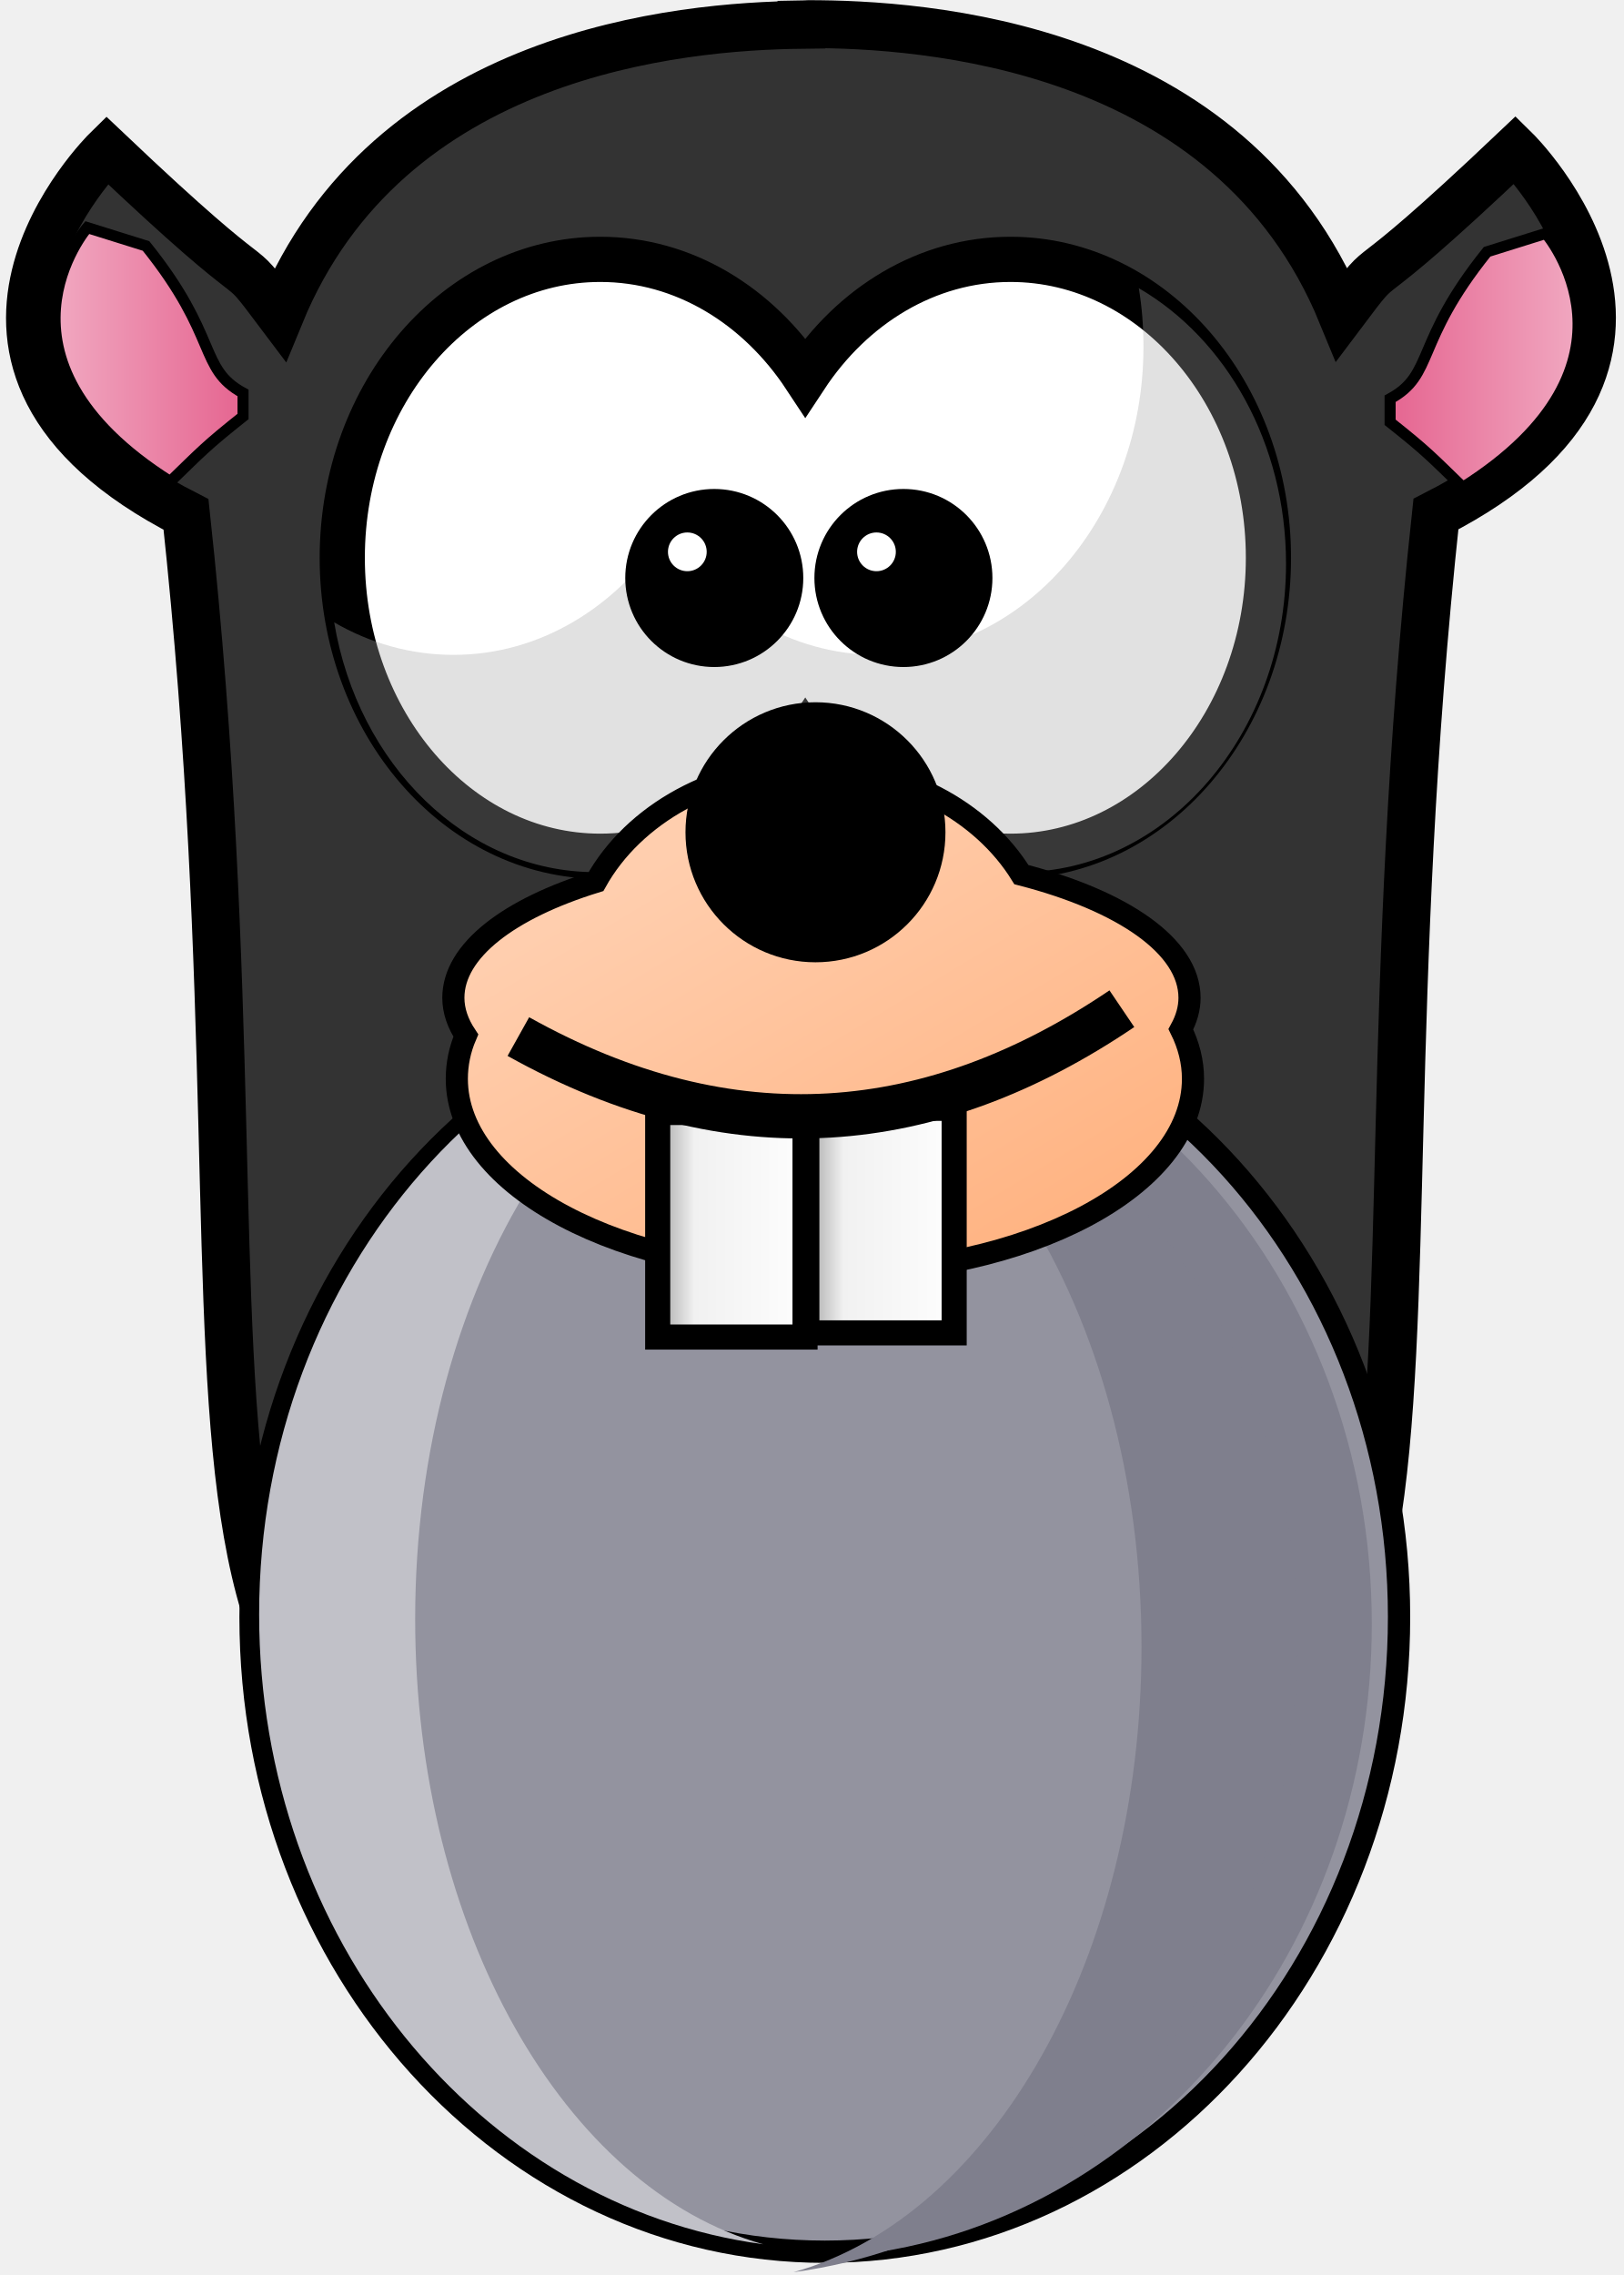
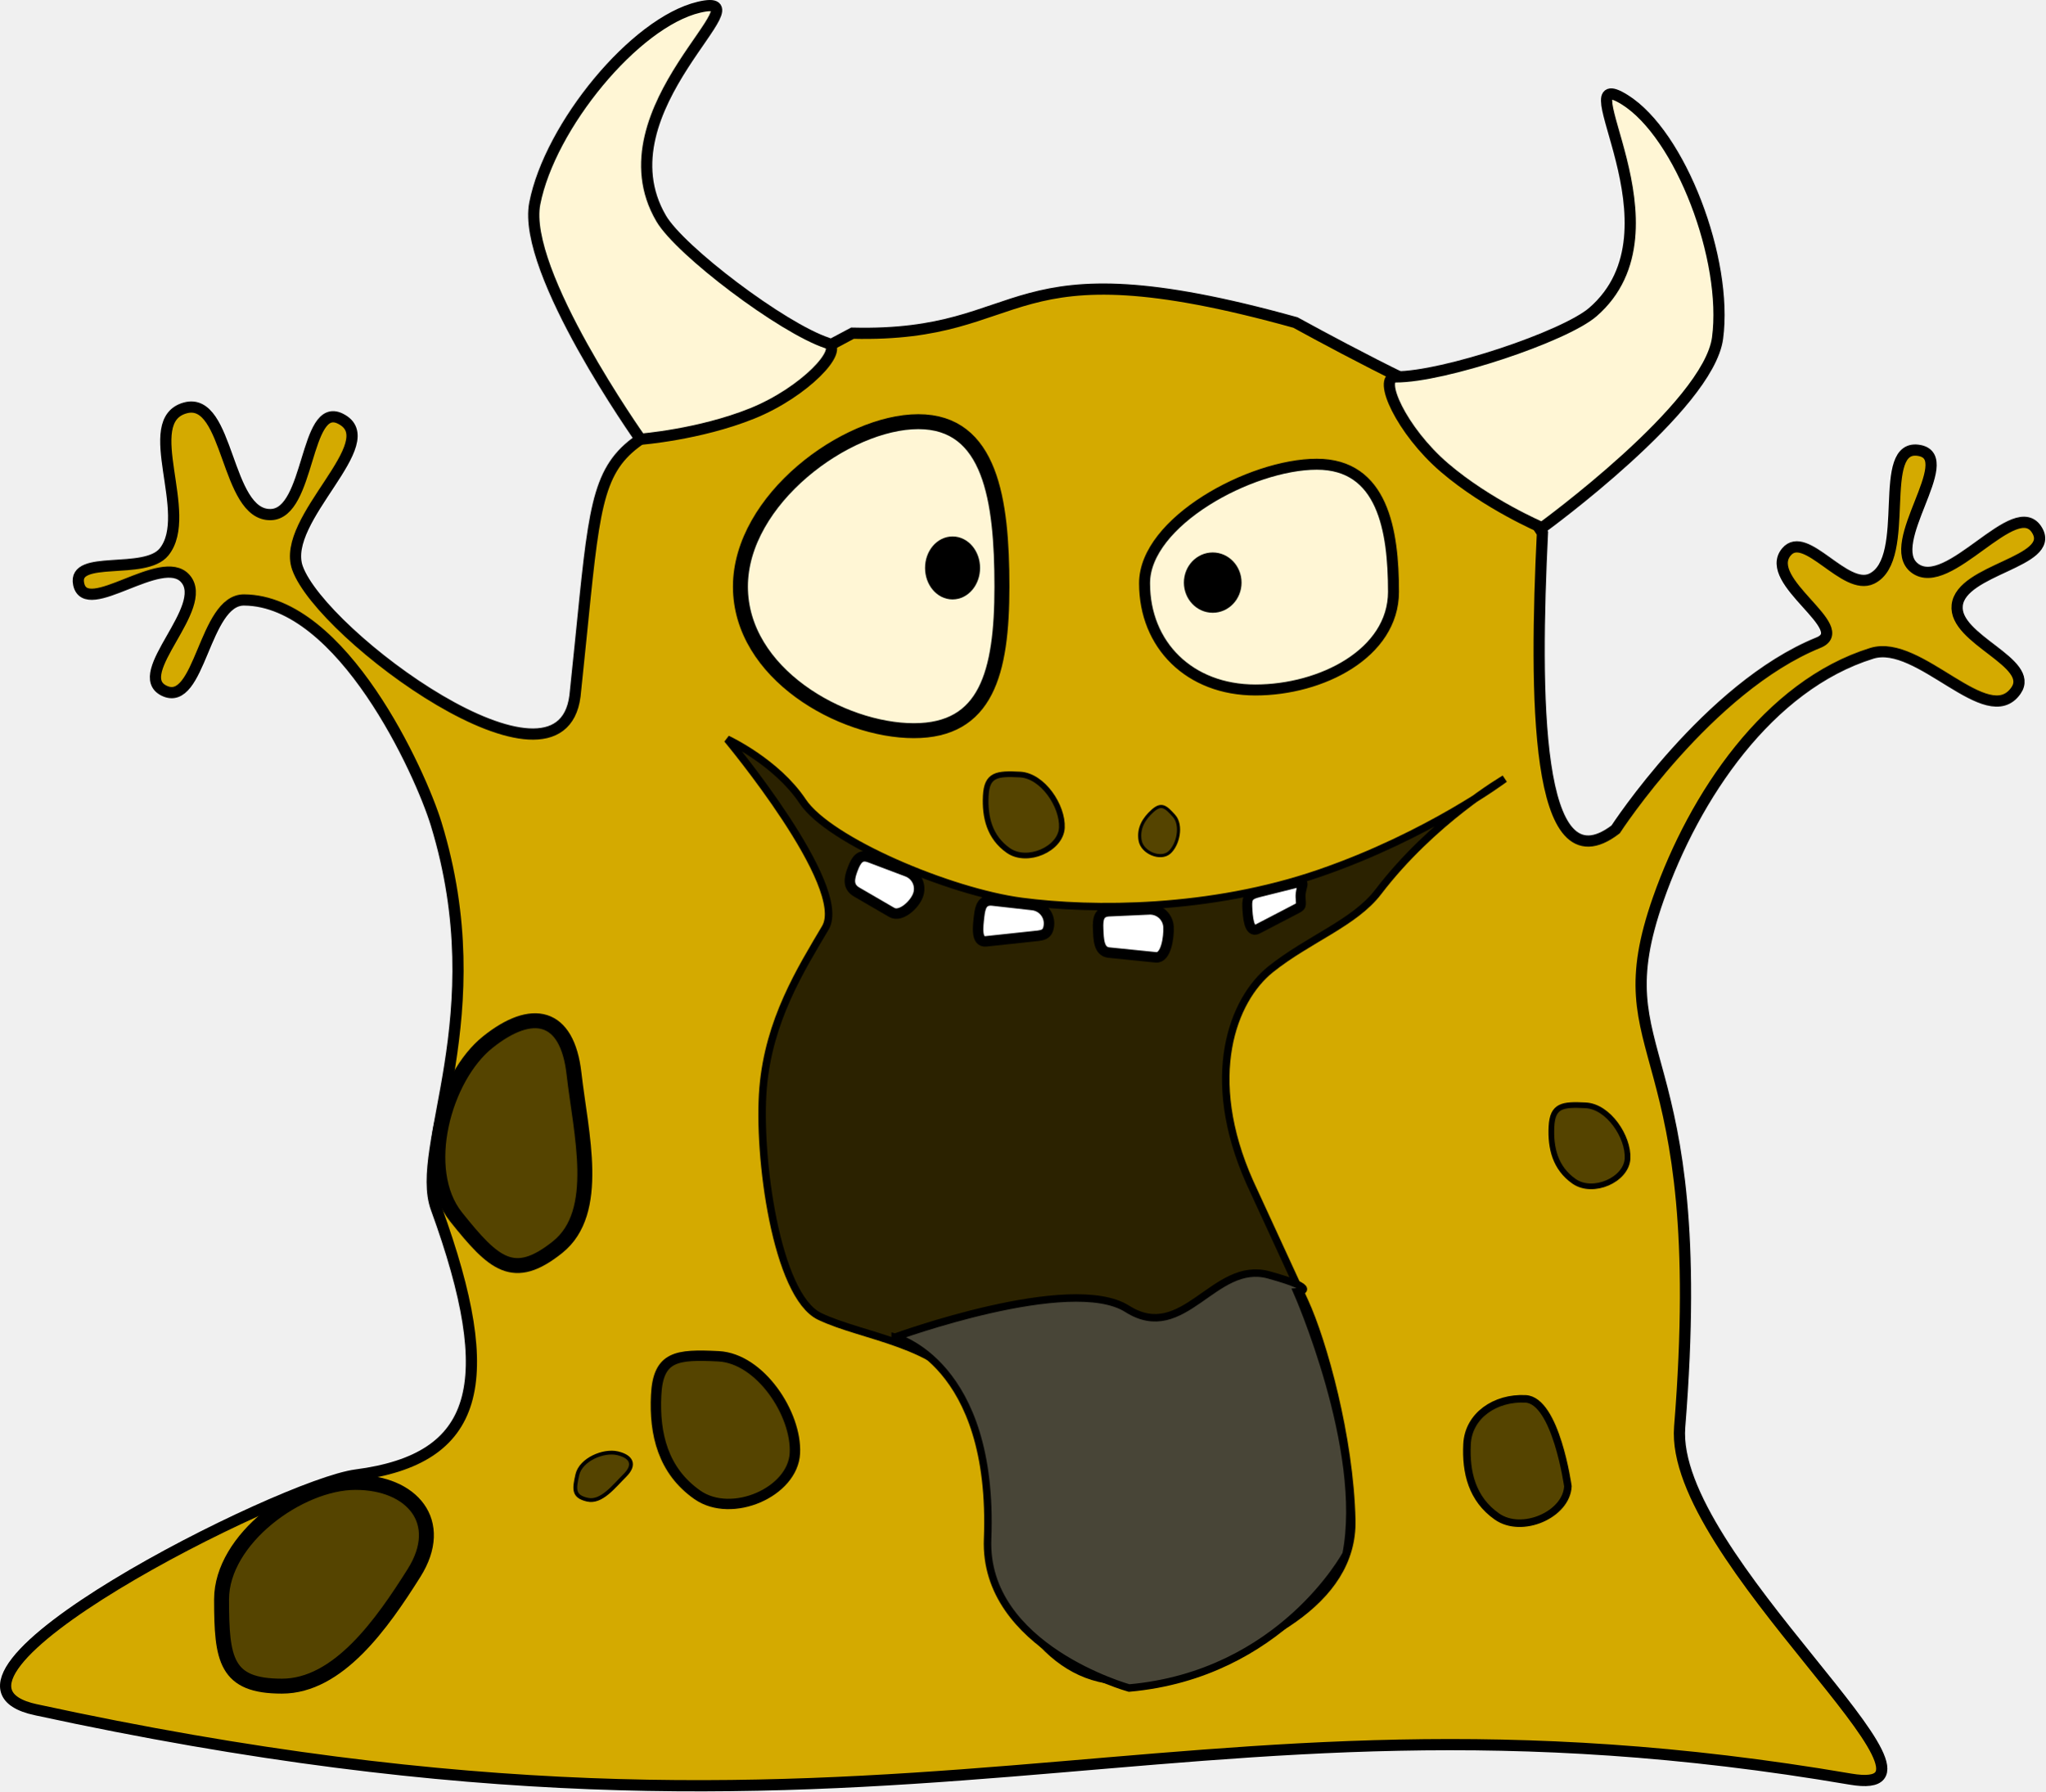
- <svg xmlns="http://www.w3.org/2000/svg" width="197px" height="276px" viewBox="0 0 197 276" version="1.1">
-   <defs>
-     <linearGradient x1="-2.912%" y1="1913.752%" x2="102.931%" y2="1913.752%" id="linearGradient-1">
-       <stop stop-color="#F1AAC2" offset="0%" />
-       <stop stop-color="#E5638F" offset="100%" />
-     </linearGradient>
-     <linearGradient x1="102.912%" y1="1911.469%" x2="-2.931%" y2="1911.469%" id="linearGradient-2">
-       <stop stop-color="#F1AAC2" offset="0%" />
-       <stop stop-color="#E5638F" offset="100%" />
-     </linearGradient>
-     <linearGradient x1="27.36%" y1="18.787%" x2="90.184%" y2="90.34%" id="linearGradient-3">
-       <stop stop-color="#FFCEAE" offset="0%" />
-       <stop stop-color="#FFB280" offset="100%" />
-     </linearGradient>
-     <linearGradient x1="-8.611%" y1="1770.326%" x2="108.556%" y2="1770.326%" id="linearGradient-4">
-       <stop stop-color="#8A8A8A" offset="0%" />
-       <stop stop-color="#F1F1F1" offset="28.57%" />
-       <stop stop-color="#FFFFFF" offset="100%" />
-     </linearGradient>
-     <linearGradient x1="-8.633%" y1="1772.183%" x2="108.534%" y2="1772.183%" id="linearGradient-5">
-       <stop stop-color="#8A8A8A" offset="0%" />
-       <stop stop-color="#F1F1F1" offset="28.57%" />
-       <stop stop-color="#FFFFFF" offset="100%" />
-     </linearGradient>
-   </defs>
-   <g id="Page-1" stroke="none" stroke-width="1" fill="none" fill-rule="evenodd">
-     <g id="mole" transform="translate(3.32344, 2.01667)">
-       <path d="M94.768,0.91 C94.524,0.91 94.194,0.948 93.929,0.952 L93.929,0.994 C79.303,1.164 43.747,4.26 30.667,36.13 C24.149,27.465 30.662,36.133 9.636,16.19 C9.636,16.19 -16.744,42.038 19.249,60.393 C31.751,176.386 6.281,220.959 80.286,219.366 C84.502,219.275 89.131,219.336 93.929,219.45 L94.055,219.45 L96.238,219.492 L96.238,219.408 C101.04,219.294 105.661,219.233 109.881,219.324 C183.886,220.917 158.415,176.344 170.917,60.351 C206.91,41.996 180.53,16.148 180.53,16.148 C159.505,36.091 166.018,27.423 159.499,36.088 C145.978,3.142 108.372,0.91 94.768,0.91 L94.768,0.91 Z" id="Shape" stroke="#000000" stroke-width="5.81" fill="#333333" />
-       <path d="M166.444,194.155 C166.444,236.683 135.246,271.16 96.762,271.16 C58.277,271.16 27.079,236.683 27.079,194.155 C27.079,151.626 58.277,117.15 96.762,117.15 C135.246,117.15 166.444,151.626 166.444,194.155 L166.444,194.155 Z" id="Shape" stroke="#000000" stroke-width="2.705" fill="#93939F" />
-       <path d="M95.721,118.044 C133.148,119.375 163.138,153.306 163.138,194.99 C163.138,234.332 136.442,266.748 101.976,271.391 C126.024,264.677 144.206,233.273 144.206,195.536 C144.206,154.583 122.802,121.078 95.721,118.506 L95.721,118.044 L95.721,118.044 Z" id="Shape" fill="#7F7F8D" />
-       <path d="M95.54,116.904 C58.112,118.235 28.122,152.166 28.122,193.851 C28.122,233.193 54.819,265.609 89.285,270.252 C65.237,263.538 47.055,232.133 47.055,194.396 C47.055,153.443 68.458,119.939 95.54,117.366 L95.54,116.904 L95.54,116.904 Z" id="Shape" fill="#C1C1C8" />
-       <path d="M69.513,29.448 C52.237,29.448 38.208,45.668 38.208,65.656 C38.208,85.645 52.237,101.863 69.513,101.863 C79.665,101.863 88.672,96.256 94.391,87.58 C100.108,96.262 109.137,101.863 119.295,101.863 C136.564,101.863 150.595,85.641 150.595,65.656 C150.595,45.672 136.564,29.448 119.295,29.448 C109.139,29.448 100.108,35.053 94.391,43.733 C88.672,35.059 79.663,29.448 69.513,29.448 L69.513,29.448 Z" id="Shape" stroke="#000000" stroke-width="5.484" fill="#FFFFFF" />
-       <path d="M134.866,32.948 C135.248,35.246 135.43,37.632 135.43,40.058 C135.43,60.699 120.966,77.431 103.129,77.431 C92.638,77.431 83.281,71.657 77.376,62.69 C71.469,71.651 62.194,77.431 51.709,77.431 C46.508,77.431 41.584,76.015 37.228,73.486 C40.101,90.733 53.223,103.792 68.965,103.792 C79.45,103.792 88.768,97.968 94.675,89.007 C100.58,97.974 109.894,103.792 120.385,103.792 C138.221,103.792 152.729,87.016 152.729,66.376 C152.729,51.75 145.45,39.094 134.866,32.948 L134.866,32.948 Z" id="Shape" opacity="0.337" fill="#A5A5A5" />
-       <g id="Group" transform="translate(73.93069, 58.41144)">
-         <path d="M18.482,9.695 C18.482,14.699 14.422,18.757 9.418,18.757 C4.414,18.757 0.356,14.699 0.356,9.695 C0.356,4.689 4.416,0.631 9.418,0.631 C14.424,0.633 18.482,4.689 18.482,9.695 L18.482,9.695 Z" id="Shape" stroke="#000000" stroke-width="3.476" fill="#000000" />
-         <path d="M8.5,6.521 C8.5,7.818 7.447,8.87 6.149,8.87 C4.851,8.87 3.8,7.818 3.8,6.521 C3.8,5.223 4.851,4.17 6.149,4.17 C7.447,4.17 8.5,5.223 8.5,6.521 L8.5,6.521 Z" id="Shape" fill="#FFFFFF" />
-       </g>
-       <g id="Group" transform="translate(97.17081, 58.41144)">
-         <path d="M18.193,9.695 C18.193,14.699 14.136,18.757 9.131,18.757 C4.125,18.757 0.068,14.699 0.068,9.695 C0.068,4.689 4.125,0.631 9.131,0.631 C14.138,0.631 18.193,4.689 18.193,9.695 L18.193,9.695 Z" id="Shape" stroke="#000000" stroke-width="3.476" fill="#000000" />
-         <path d="M8.21,6.521 C8.21,7.818 7.158,8.87 5.86,8.87 C4.563,8.87 3.511,7.818 3.511,6.521 C3.511,5.223 4.563,4.17 5.86,4.17 C7.158,4.17 8.21,5.223 8.21,6.521 L8.21,6.521 Z" id="Shape" fill="#FFFFFF" />
-       </g>
-       <path d="M7.263,25.594 C7.263,25.594 -6.382,41.409 17.337,56.405 C21.145,52.715 21.69,52.063 26.169,48.511 L26.169,45.656 C20.743,42.697 23.248,38.826 14.398,27.824 L7.263,25.594 L7.263,25.594 Z" id="Shape" stroke="#000000" stroke-width="1.343" fill="url(#linearGradient-1)" />
-       <path d="M184.264,26.297 C184.264,26.297 197.909,42.112 174.19,57.108 C170.382,53.419 169.837,52.766 165.358,49.214 L165.358,46.36 C170.785,43.4 168.28,39.529 177.129,28.528 L184.264,26.297 L184.264,26.297 Z" id="Shape" stroke="#000000" stroke-width="1.343" fill="url(#linearGradient-2)" />
-       <path d="M86.708,120.297 C124.135,121.628 154.125,155.559 154.125,197.244 C154.125,236.585 127.428,269.002 92.962,273.644 C117.01,266.93 135.193,235.526 135.193,197.789 C135.193,156.836 113.789,123.331 86.708,120.759 L86.708,120.297 L86.708,120.297 Z" id="Shape" fill="#7F7F8D" />
-       <path d="M95.053,91.069 C83.507,91.069 73.55,96.76 68.984,104.959 C58.453,108.211 51.689,113.314 51.689,119.038 C51.689,120.615 52.235,122.158 53.2,123.614 C52.475,125.303 52.109,127.062 52.109,128.867 C52.109,141.91 72.108,152.477 96.774,152.477 C121.44,152.477 141.439,141.91 141.439,128.867 C141.439,126.791 140.921,124.774 139.97,122.856 C140.639,121.63 141.019,120.344 141.019,119.038 C141.019,112.77 132.898,107.26 120.618,104.092 C115.85,96.358 106.19,91.069 95.053,91.069 L95.053,91.069 Z" id="Shape" stroke="#000000" stroke-width="2.687" fill="url(#linearGradient-3)" />
-       <path d="M111.403,98.953 C111.403,107.664 104.341,114.726 95.63,114.726 C86.919,114.726 79.857,107.664 79.857,98.953 C79.857,90.242 86.919,83.18 95.63,83.18 C104.341,83.18 111.403,90.242 111.403,98.953 L111.403,98.953 Z" id="Shape" fill="#000000" />
-       <path d="M76.485,132.95 L94.363,132.95 L94.363,160.193 L76.485,160.193 L76.485,132.95 Z" id="Shape" stroke="#000000" stroke-width="3.045" fill="url(#linearGradient-4)" />
-       <path d="M94.581,132.444 L112.459,132.444 L112.459,159.687 L94.581,159.687 L94.581,132.444 Z" id="Shape" stroke="#000000" stroke-width="3.045" fill="url(#linearGradient-5)" />
-       <path d="M59.578,123.739 C85.551,138.236 109.84,135.896 132.809,120.359" id="Shape" stroke="#000000" stroke-width="5.373" />
+ <svg xmlns="http://www.w3.org/2000/svg" width="77.252mm" height="67.679mm" viewBox="0 0 273.729 239.809" id="svg4438" version="1.1">
+   <defs id="defs4440" />
+   <g id="layer1" transform="translate(-191.7069,-63.88646)">
+     <g id="g4259" transform="translate(-25.62315,-199.5886)">
+       <path id="path3413" d="m 222.143,492.362 c 116.43,25.258 150.686,-6.468 242.857,9.286 17.214,2.942 -24.258,-29.735 -22.857,-47.143 4.257,-52.881 -10.673,-48.456 -2.857,-70.714 4.809,-13.694 14.709,-28.558 28.571,-32.857 6.343,-1.967 15.475,10.439 19.286,5 2.652,-3.786 -8.359,-6.833 -7.857,-11.429 0.53,-4.856 13.155,-5.768 10.714,-10 -2.86,-4.958 -11.908,8.511 -16.429,5 -4.141,-3.216 5.851,-14.662 0.714,-15.714 -5.979,-1.225 -0.945,14.463 -6.429,17.143 -3.586,1.752 -8.874,-6.638 -11.429,-3.571 -3.272,3.928 9.022,10.219 4.286,12.143 -14.796,6.009 -27.143,25 -27.143,25 -10.891,8.322 -10.83,-18.305 -9.798,-39.668 -16.339,-25.33 -5.467,-6.91 -10.613,-17.572 -1.802,0.752 -22.446,-10.617 -22.446,-10.617 -39.837,-11.102 -34.913,2.023 -59.286,1.429 -37.04,20.049 -32.71,7.068 -37.143,48.571 -1.971,15.384 -33.932,-8.12 -37.143,-17.143 -2.325,-6.532 11.952,-16.972 5.714,-20 -4.756,-2.308 -4.001,12.727 -9.286,12.857 -6.096,0.15 -5.541,-15.876 -11.429,-14.286 -6.274,1.695 1.227,14.231 -2.857,19.286 -2.557,3.165 -12.254,0.302 -11.429,4.286 0.968,4.669 11.155,-4.31 14.286,-0.714 3.342,3.839 -7.428,12.76 -2.857,15 4.847,2.375 5.316,-12.182 10.714,-12.143 13.17,0.095 23.627,23.169 25.714,30 7.857,25.714 -2.98,43.235 0,51.429 8.571,23.571 5.714,33.571 -10.714,35.714 -9.941,1.297 -61.592,27.364 -42.857,31.429 z" style="fill:#d4aa00;fill-rule:evenodd;stroke:#000000;stroke-width:1.5;stroke-linecap:butt;stroke-linejoin:miter;stroke-miterlimit:4;stroke-dasharray:none;stroke-opacity:1" />
+       <path id="path3417" d="m 351.429,342.005 c 0,11.637 -2.121,19.286 -11.786,19.286 -9.665,0 -23.214,-7.648 -23.214,-19.286 0,-11.637 14.148,-22.082 23.813,-22.082 9.665,0 11.187,10.444 11.187,22.082 z" style="opacity:1;fill:#fff6d5;fill-opacity:1;fill-rule:nonzero;stroke:#000000;stroke-width:2;stroke-linecap:round;stroke-linejoin:round;stroke-miterlimit:4;stroke-dasharray:none;stroke-dashoffset:0;stroke-opacity:1" />
+       <path id="ellipse3419" d="m 403.838,342.696 c 0,8.247 -9.655,13.147 -18.481,13.147 -8.826,0 -14.838,-6.033 -14.838,-14.28 0,-8.247 14.226,-15.943 23.052,-15.943 8.826,0 10.266,8.829 10.266,17.076 z" style="opacity:1;fill:#fff6d5;fill-opacity:1;fill-rule:nonzero;stroke:#000000;stroke-width:1.467;stroke-linecap:round;stroke-linejoin:round;stroke-miterlimit:4;stroke-dasharray:none;stroke-dashoffset:0;stroke-opacity:1" />
+       <ellipse ry="3.214" rx="2.679" cy="339.505" cx="344.821" id="path4225" style="opacity:1;fill:#000000;fill-opacity:1;fill-rule:nonzero;stroke:#000000;stroke-width:2;stroke-linecap:round;stroke-linejoin:round;stroke-miterlimit:4;stroke-dasharray:none;stroke-dashoffset:0;stroke-opacity:1" />
+       <ellipse ry="3.036" rx="2.857" cy="341.469" cx="379.643" id="path4227" style="opacity:1;fill:#000000;fill-opacity:1;fill-rule:nonzero;stroke:#000000;stroke-width:2;stroke-linecap:round;stroke-linejoin:round;stroke-miterlimit:4;stroke-dasharray:none;stroke-dashoffset:0;stroke-opacity:1" />
+       <path id="path4229" d="m 314.663,362.428 c 0,0 16.415,19.698 13.132,25.254 -3.283,5.556 -7.576,12.374 -8.334,21.466 -0.758,9.091 1.768,27.779 7.576,30.557 5.808,2.778 15.91,3.536 20.203,10.354 4.293,6.819 1.599,18.707 2.778,21.718 4.546,11.617 11.364,19.445 23.486,15.91 12.122,-3.536 25.001,-9.596 24.749,-20.708 -0.253,-11.112 -3.841,-23.924 -6.313,-29.294 l -7.324,-15.91 c -6.313,-14.142 -2.273,-24.496 2.778,-28.537 5.051,-4.041 11.236,-6.215 14.395,-10.354 7.324,-9.596 16.92,-15.152 16.92,-15.152 0,0 -10.102,7.576 -24.749,12.627 -14.647,5.051 -30.305,5.051 -39.901,3.788 -9.596,-1.263 -25.759,-8.081 -29.294,-13.385 -3.536,-5.303 -10.102,-8.334 -10.102,-8.334 z" style="fill:#2b2200;fill-rule:evenodd;stroke:#000000;stroke-width:1px;stroke-linecap:butt;stroke-linejoin:miter;stroke-opacity:1" />
+       <path id="path4231" d="m 272.741,474.05 c -4.293,6.827 -10.146,15.152 -17.678,15.152 -7.532,0 -8.081,-3.527 -8.081,-11.617 0,-8.089 10.399,-15.657 17.93,-15.657 7.532,0 12.135,5.274 7.829,12.122 z" style="opacity:1;fill:#554400;fill-opacity:1;fill-rule:nonzero;stroke:#000000;stroke-width:2;stroke-linecap:round;stroke-linejoin:round;stroke-miterlimit:4;stroke-dasharray:none;stroke-dashoffset:0;stroke-opacity:1" />
+       <path id="path4237" d="m 303.046,322.274 c 0,0 -15.92,-22.453 -14.142,-31.567 2.02,-10.354 13.387,-24.231 21.971,-26.264 9.596,-2.273 -13.637,13.637 -5.051,28.284 2.529,4.314 16.162,14.647 22.223,16.668 2.396,0.799 -3.034,6.607 -10.072,9.438 -7.039,2.831 -14.929,3.442 -14.929,3.442 z" style="fill:#fff6d5;fill-rule:evenodd;stroke:#000000;stroke-width:1.5;stroke-linecap:butt;stroke-linejoin:miter;stroke-miterlimit:4;stroke-dasharray:none;stroke-opacity:1" />
+       <path style="fill:#fff6d5;fill-rule:evenodd;stroke:#000000;stroke-width:1.5;stroke-linecap:butt;stroke-linejoin:miter;stroke-miterlimit:4;stroke-dasharray:none;stroke-opacity:1" d="m 423.72,334.123 c 0,0 22.264,-16.184 23.493,-25.388 1.396,-10.457 -4.937,-27.24 -12.42,-31.91 -8.366,-5.222 8.561,17.281 -4.258,28.414 -3.775,3.279 -19.997,8.711 -26.386,8.687 -2.525,-0.009 0.762,7.23 6.526,12.163 5.764,4.933 13.045,8.034 13.045,8.034 z" id="path4239" />
+       <path id="path4243" d="m 337.138,442.483 c 0,0 23.486,-8.586 31.062,-3.788 7.576,4.798 11.617,-6.566 18.94,-4.546 7.324,2.02 3.788,2.273 3.788,2.273 0,0 9.314,21.113 6.566,35.103 0,0 -8.628,16.104 -29.042,17.93 0,0 -19.503,-5.413 -18.94,-19.951 0.916,-23.674 -12.374,-27.022 -12.374,-27.022 z" style="fill:#484537;fill-rule:evenodd;stroke:#000000;stroke-width:1px;stroke-linecap:butt;stroke-linejoin:miter;stroke-opacity:1" />
+       <path style="opacity:1;fill:#554400;fill-opacity:1;fill-rule:nonzero;stroke:#000000;stroke-width:2;stroke-linecap:round;stroke-linejoin:round;stroke-miterlimit:4;stroke-dasharray:none;stroke-dashoffset:0;stroke-opacity:1" d="m 294.155,407.207 c 0.909,8.013 3.679,18.528 -2.204,23.231 -5.883,4.703 -8.515,2.291 -13.566,-4.028 -5.051,-6.319 -1.654,-18.723 4.229,-23.426 5.883,-4.703 10.629,-3.815 11.541,4.223 z" id="path4245" />
+       <path id="path4247" d="m 300.951,461.005 c -1.462,1.451 -3.132,3.671 -5.006,3.236 -1.874,-0.435 -1.807,-1.344 -1.34,-3.357 0.467,-2.013 3.492,-3.296 5.366,-2.861 1.874,0.435 2.447,1.527 0.98,2.982 z" style="opacity:1;fill:#554400;fill-opacity:1;fill-rule:nonzero;stroke:#000000;stroke-width:0.511;stroke-linecap:round;stroke-linejoin:round;stroke-miterlimit:4;stroke-dasharray:none;stroke-dashoffset:0;stroke-opacity:1" />
+       <path style="opacity:1;fill:#554400;fill-opacity:1;fill-rule:nonzero;stroke:#000000;stroke-width:1.389;stroke-linecap:round;stroke-linejoin:round;stroke-miterlimit:4;stroke-dasharray:none;stroke-dashoffset:0;stroke-opacity:1" d="m 310.659,463.59 c -4.585,-3.213 -5.771,-8.124 -5.511,-13.346 0.26,-5.222 2.725,-5.482 8.334,-5.202 5.609,0.28 10.497,7.751 10.237,12.974 -0.26,5.222 -8.461,8.797 -13.06,5.575 z" id="path4249" />
+       <path id="path4251" d="m 352.289,377.334 c -2.515,-1.762 -3.165,-4.455 -3.022,-7.319 0.143,-2.864 1.494,-3.006 4.571,-2.853 3.076,0.153 5.757,4.251 5.614,7.115 -0.143,2.864 -4.64,4.825 -7.162,3.057 z" style="opacity:1;fill:#554400;fill-opacity:1;fill-rule:nonzero;stroke:#000000;stroke-width:0.761;stroke-linecap:round;stroke-linejoin:round;stroke-miterlimit:4;stroke-dasharray:none;stroke-dashoffset:0;stroke-opacity:1" />
+       <path style="opacity:1;fill:#554400;fill-opacity:1;fill-rule:nonzero;stroke:#000000;stroke-width:0.415;stroke-linecap:round;stroke-linejoin:round;stroke-miterlimit:4;stroke-dasharray:none;stroke-dashoffset:0;stroke-opacity:1" d="m 369.923,375.986 c -0.278,-1.65 0.518,-2.933 1.684,-3.973 1.166,-1.04 1.738,-0.57 2.856,0.682 1.117,1.252 0.553,3.86 -0.613,4.901 -1.166,1.04 -3.647,0.045 -3.926,-1.61 z" id="path4253" />
+       <path style="opacity:1;fill:#554400;fill-opacity:1;fill-rule:nonzero;stroke:#000000;stroke-width:0.761;stroke-linecap:round;stroke-linejoin:round;stroke-miterlimit:4;stroke-dasharray:none;stroke-dashoffset:0;stroke-opacity:1" d="m 428.003,421.62 c -2.515,-1.762 -3.165,-4.455 -3.022,-7.319 0.143,-2.864 1.494,-3.006 4.571,-2.853 3.076,0.153 5.757,4.251 5.614,7.115 -0.143,2.864 -4.64,4.825 -7.162,3.057 z" id="path4255" />
+       <path id="path4257" d="m 417.688,466.499 c -3.333,-2.336 -4.196,-5.906 -4.006,-9.702 0.189,-3.796 3.749,-6.258 7.826,-6.054 4.078,0.203 5.674,11.704 5.674,11.704 -0.189,3.796 -6.151,6.395 -9.494,4.052 z" style="opacity:1;fill:#554400;fill-opacity:1;fill-rule:nonzero;stroke:#000000;stroke-width:1.009;stroke-linecap:round;stroke-linejoin:round;stroke-miterlimit:4;stroke-dasharray:none;stroke-dashoffset:0;stroke-opacity:1" />
    </g>
+     <path style="opacity:1;fill:#ffffff;fill-opacity:1;fill-rule:nonzero;stroke:#000000;stroke-width:1.401;stroke-linecap:round;stroke-linejoin:round;stroke-miterlimit:4;stroke-dasharray:none;stroke-dashoffset:0;stroke-opacity:1" d="m 308.114,178.666 5.012,1.893 c 1.284,0.485 1.927,1.909 1.442,3.194 -0.485,1.284 -2.322,2.967 -3.509,2.278 l -4.696,-2.728 c -1.187,-0.69 -1.029,-1.761 -0.544,-3.045 0.485,-1.284 1.011,-2.076 2.295,-1.591 z" id="rect3354" />
+     <path id="path4157" d="m 324.586,184.446 5.323,0.6 c 1.364,0.154 2.338,1.376 2.185,2.74 -0.154,1.364 -0.939,1.318 -2.304,1.465 l -6.116,0.655 c -1.365,0.146 -1.074,-1.989 -0.92,-3.353 0.154,-1.364 0.469,-2.261 1.833,-2.107 z" style="opacity:1;fill:#ffffff;fill-opacity:1;fill-rule:nonzero;stroke:#000000;stroke-width:1.401;stroke-linecap:round;stroke-linejoin:round;stroke-miterlimit:4;stroke-dasharray:none;stroke-dashoffset:0;stroke-opacity:1" />
+     <path style="opacity:1;fill:#ffffff;fill-opacity:1;fill-rule:nonzero;stroke:#000000;stroke-width:1.401;stroke-linecap:round;stroke-linejoin:round;stroke-miterlimit:4;stroke-dasharray:none;stroke-dashoffset:0;stroke-opacity:1" d="m 340.164,185.873 5.352,-0.242 c 1.371,-0.062 2.525,0.992 2.587,2.363 0.062,1.371 -0.324,4.191 -1.69,4.053 l -6.294,-0.638 c -1.366,-0.139 -1.373,-1.796 -1.435,-3.167 -0.062,-1.371 0.108,-2.307 1.48,-2.369 z" id="path4159" />
+     <path id="path4161" d="m 360.18,183.339 5.199,-1.3 c 1.26,-0.315 0.339,0.648 0.398,1.946 0.059,1.298 0.262,1.141 -0.891,1.741 l -4.883,2.541 c -1.153,0.6 -1.299,-1.7 -1.358,-2.998 -0.059,-1.298 0.274,-1.614 1.534,-1.929 z" style="opacity:1;fill:#ffffff;fill-opacity:1;fill-rule:nonzero;stroke:#000000;stroke-width:1.326;stroke-linecap:round;stroke-linejoin:round;stroke-miterlimit:4;stroke-dasharray:none;stroke-dashoffset:0;stroke-opacity:1" />
  </g>
</svg>
